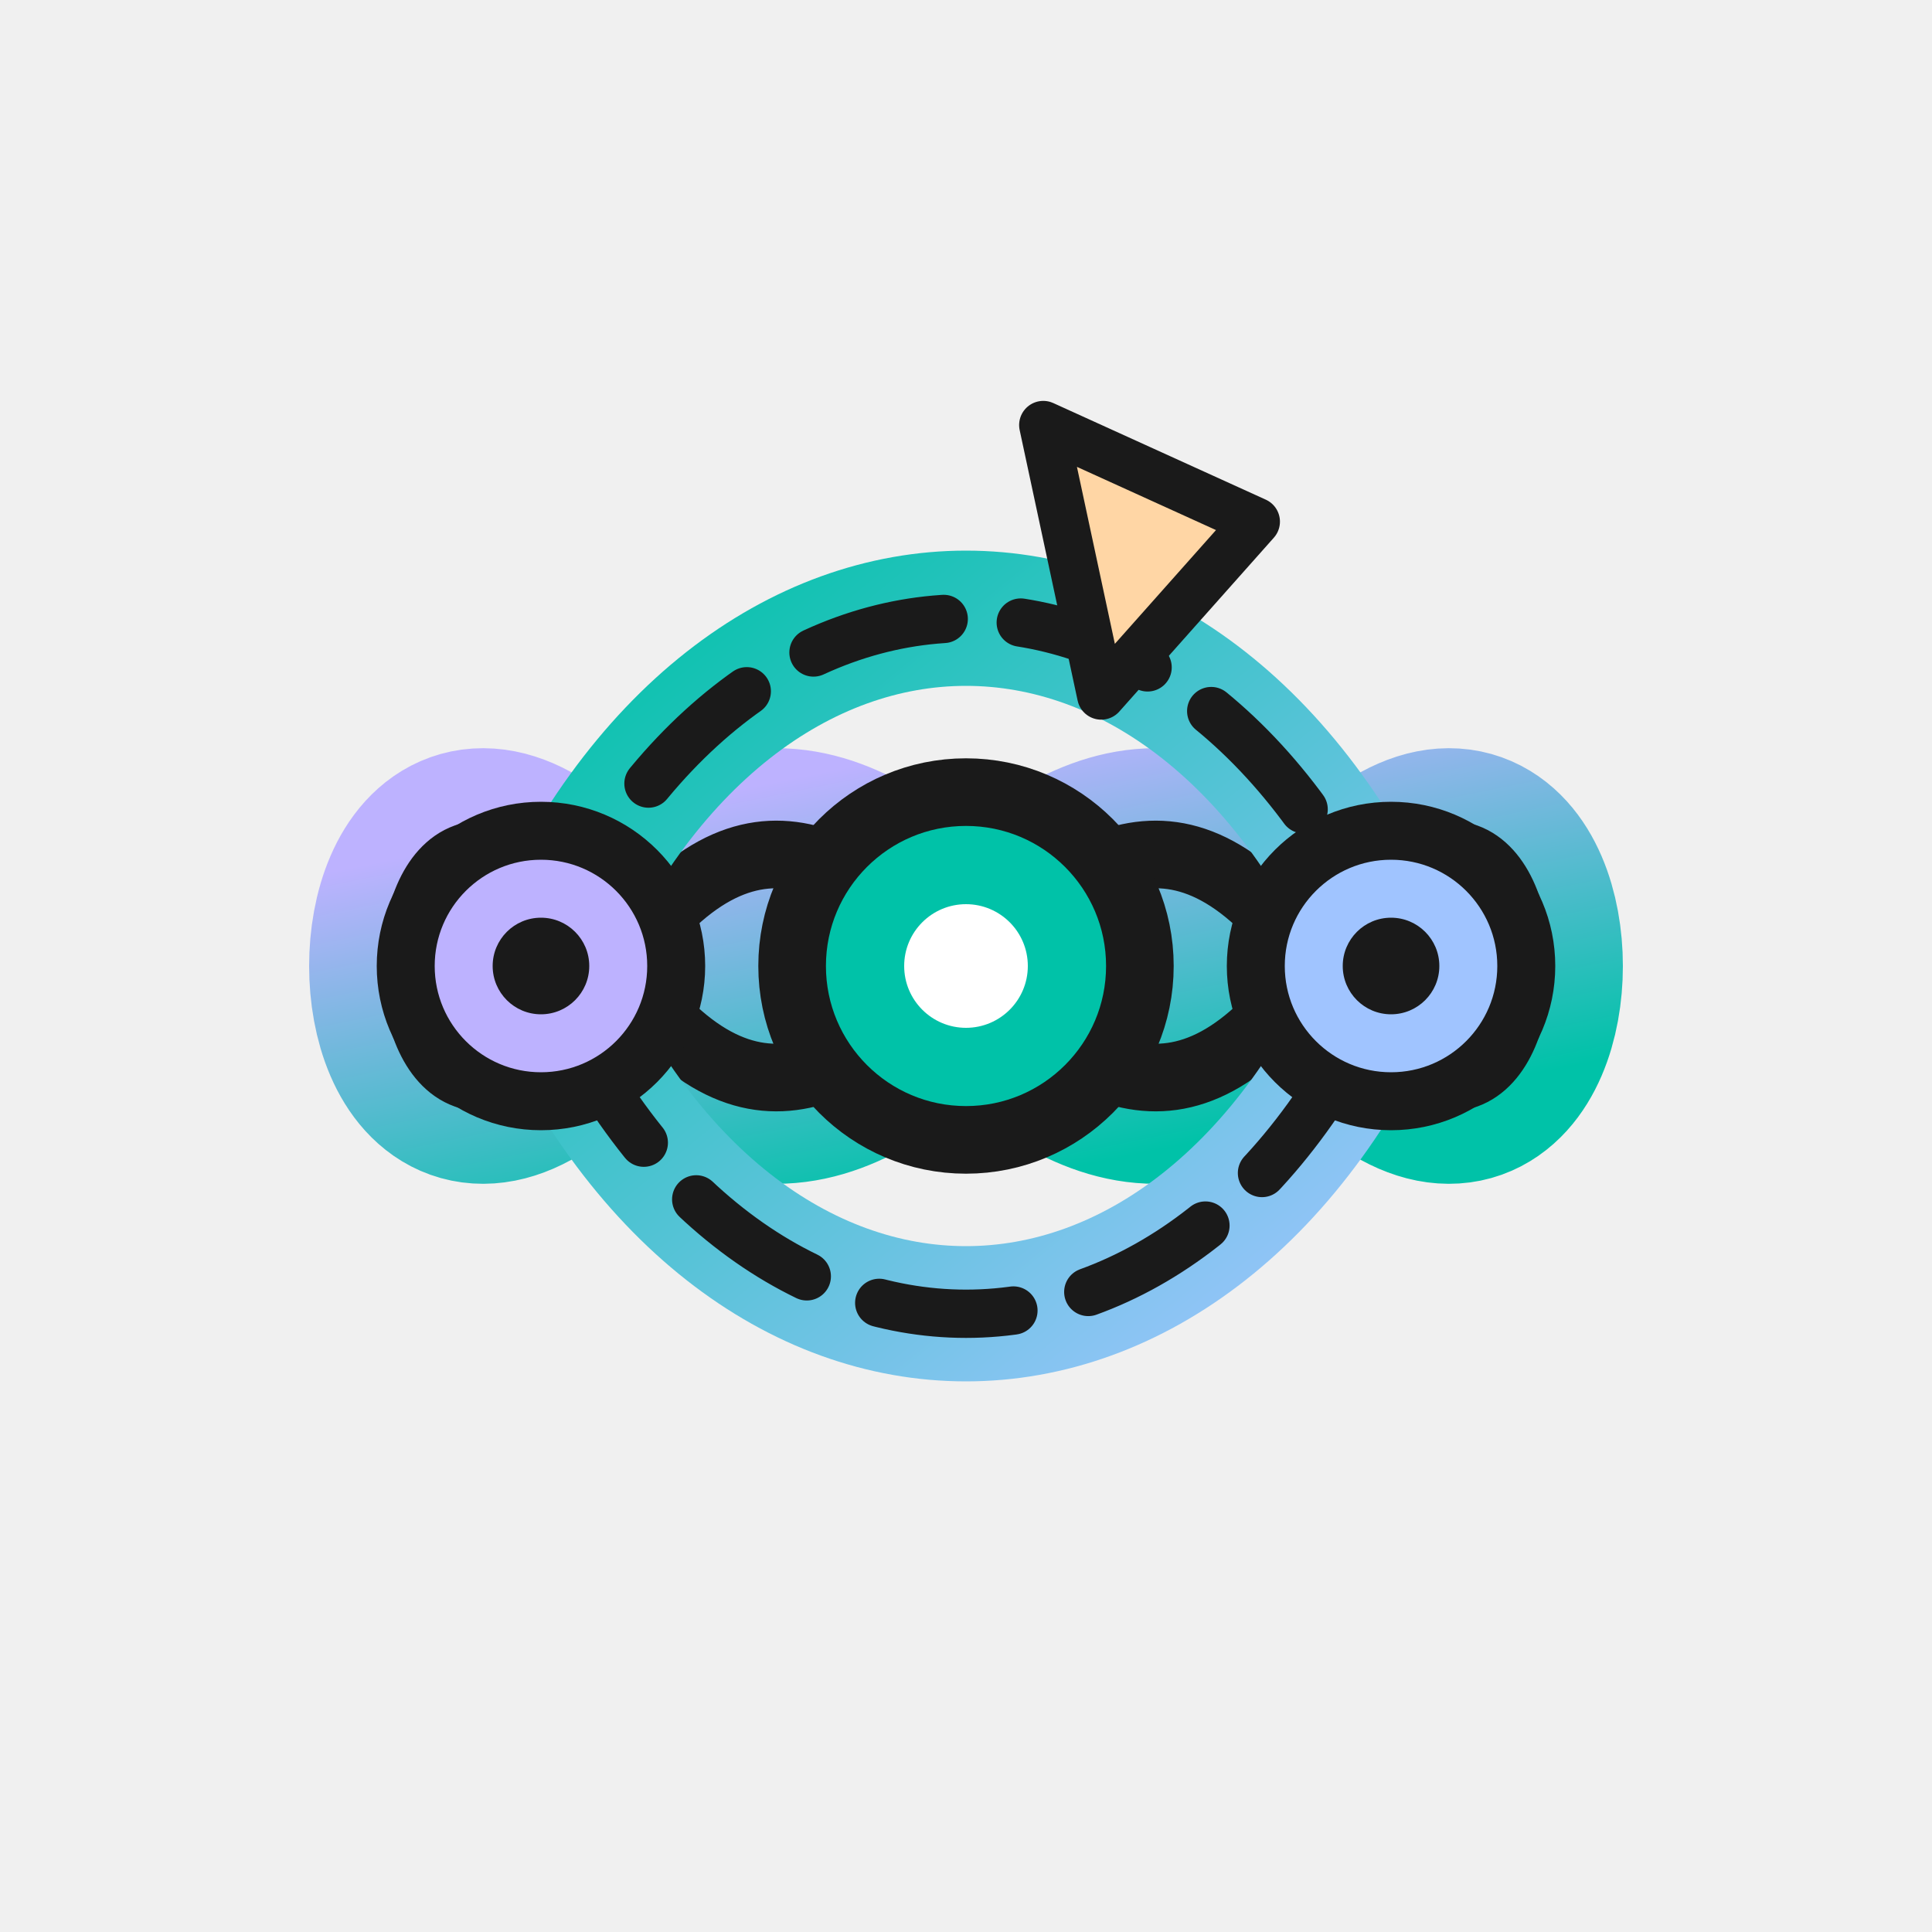
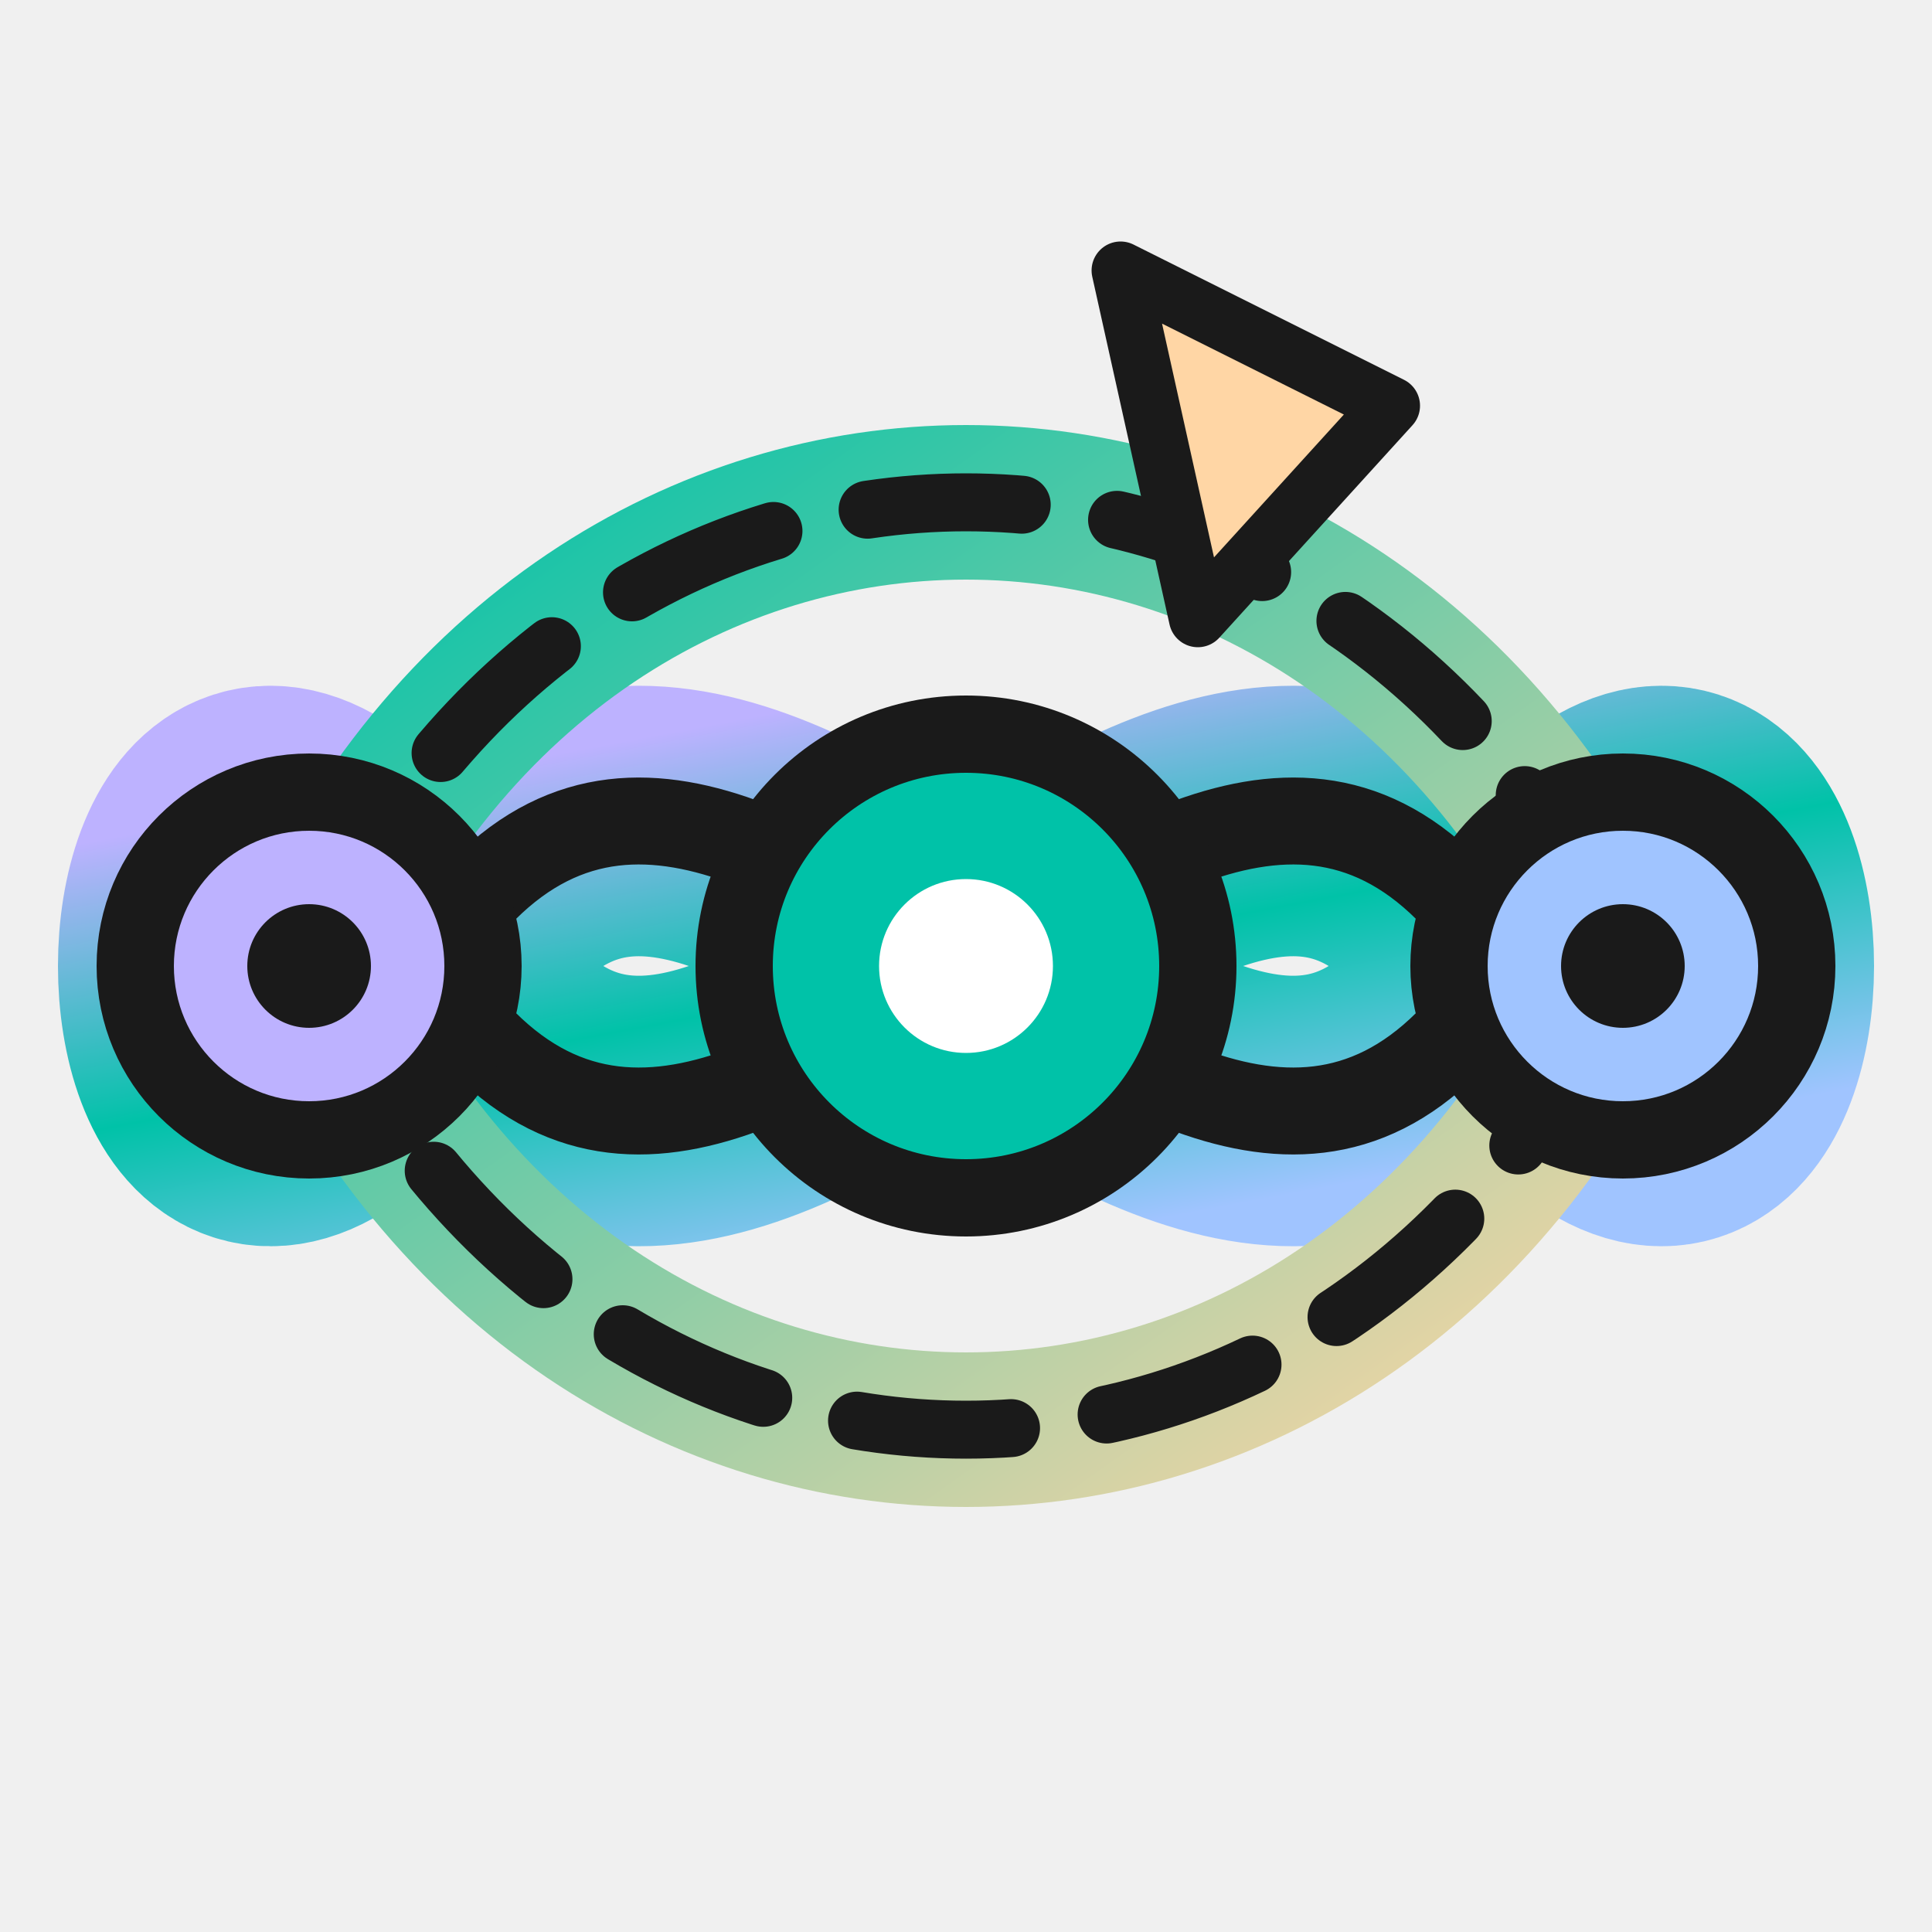
<svg xmlns="http://www.w3.org/2000/svg" viewBox="0 0 100 100" width="100" height="100" fill="none">
  <defs>
-     <linearGradient id="flowGrad1Favicon" x1="0%" y1="0%" x2="100%" y2="100%">
+     <linearGradient id="flowGradMain1Favicon" x1="0%" y1="0%" x2="100%" y2="100%">
      <stop offset="0%" stop-color="#BDB2FF" />
-       <stop offset="100%" stop-color="#00C2A8" />
-     </linearGradient>
-     <linearGradient id="flowGrad2Favicon" x1="0%" y1="0%" x2="100%" y2="100%">
-       <stop offset="0%" stop-color="#00C2A8" />
+       <stop offset="50%" stop-color="#00C2A8" />
      <stop offset="100%" stop-color="#A0C4FF" />
    </linearGradient>
+     <linearGradient id="flowGradMain2Favicon" x1="0%" y1="0%" x2="100%" y2="100%">
+       <stop offset="0%" stop-color="#00C2A8" />
+       <stop offset="100%" stop-color="#FFD6A5" />
+     </linearGradient>
  </defs>
-   <path d="M 32,50 C 18,30 18,70 32,50 C 46,30 54,70 68,50 C 82,30 82,70 68,50 C 54,30 46,70 32,50 Z" fill="none" stroke="url(#flowGrad1Favicon)" stroke-width="11" stroke-linecap="round" stroke-linejoin="round" />
-   <path d="M 32,50 C 18,30 18,70 32,50 C 46,30 54,70 68,50 C 82,30 82,70 68,50 C 54,30 46,70 32,50 Z" fill="none" stroke="#1A1A1A" stroke-width="3.5" stroke-linecap="round" stroke-linejoin="round" />
-   <path d="M 28,50 C 38,26 62,26 72,50 C 62,74 38,74 28,50" fill="none" stroke="url(#flowGrad2Favicon)" stroke-width="7" stroke-linecap="round" />
-   <path d="M 28,50 C 38,26 62,26 72,50 C 62,74 38,74 28,50" fill="none" stroke="#1A1A1A" stroke-width="2.5" stroke-dasharray="7 4" stroke-linecap="round" />
-   <circle cx="28" cy="50" r="7" fill="#BDB2FF" stroke="#1A1A1A" stroke-width="3" />
-   <circle cx="28" cy="50" r="2.5" fill="#1A1A1A" />
-   <circle cx="50" cy="50" r="9" fill="#00C2A8" stroke="#1A1A1A" stroke-width="3.5" />
-   <circle cx="50" cy="50" r="3.2" fill="#FFFFFF" />
-   <circle cx="72" cy="50" r="7" fill="#A0C4FF" stroke="#1A1A1A" stroke-width="3" />
-   <circle cx="72" cy="50" r="2.5" fill="#1A1A1A" />
-   <path d="M 54,22 L 65,27 L 57,36 Z" fill="#FFD6A5" stroke="#1A1A1A" stroke-width="2.5" stroke-linejoin="round" />
+   <path d="M 22,50 C 6,24 6,76 22,50 C 38,24 62,76 78,50 C 94,24 94,76 78,50 C 62,24 38,76 22,50 Z" fill="none" stroke="url(#flowGradMain1Favicon)" stroke-width="14" stroke-linecap="round" stroke-linejoin="round" />
+   <path d="M 22,50 C 6,24 6,76 22,50 C 38,24 62,76 78,50 C 94,24 94,76 78,50 C 62,24 38,76 22,50 Z" fill="none" stroke="#1A1A1A" stroke-width="4.5" stroke-linecap="round" stroke-linejoin="round" />
+   <path d="M 16,50 C 30,18 70,18 84,50 C 70,82 30,82 16,50" fill="none" stroke="url(#flowGradMain2Favicon)" stroke-width="8" stroke-linecap="round" />
+   <path d="M 16,50 C 30,18 70,18 84,50 C 70,82 30,82 16,50" fill="none" stroke="#1A1A1A" stroke-width="3" stroke-dasharray="8 5" stroke-linecap="round" />
+   <circle cx="16" cy="50" r="9" fill="#BDB2FF" stroke="#1A1A1A" stroke-width="4" />
+   <circle cx="16" cy="50" r="3.2" fill="#1A1A1A" />
+   <circle cx="50" cy="50" r="12" fill="#00C2A8" stroke="#1A1A1A" stroke-width="4" />
+   <circle cx="50" cy="50" r="4.5" fill="#FFFFFF" />
+   <circle cx="84" cy="50" r="9" fill="#A0C4FF" stroke="#1A1A1A" stroke-width="4" />
+   <circle cx="84" cy="50" r="3.2" fill="#1A1A1A" />
+   <path d="M 58,14 L 72,21 L 62,32 Z" fill="#FFD6A5" stroke="#1A1A1A" stroke-width="3" stroke-linejoin="round" />
</svg>
